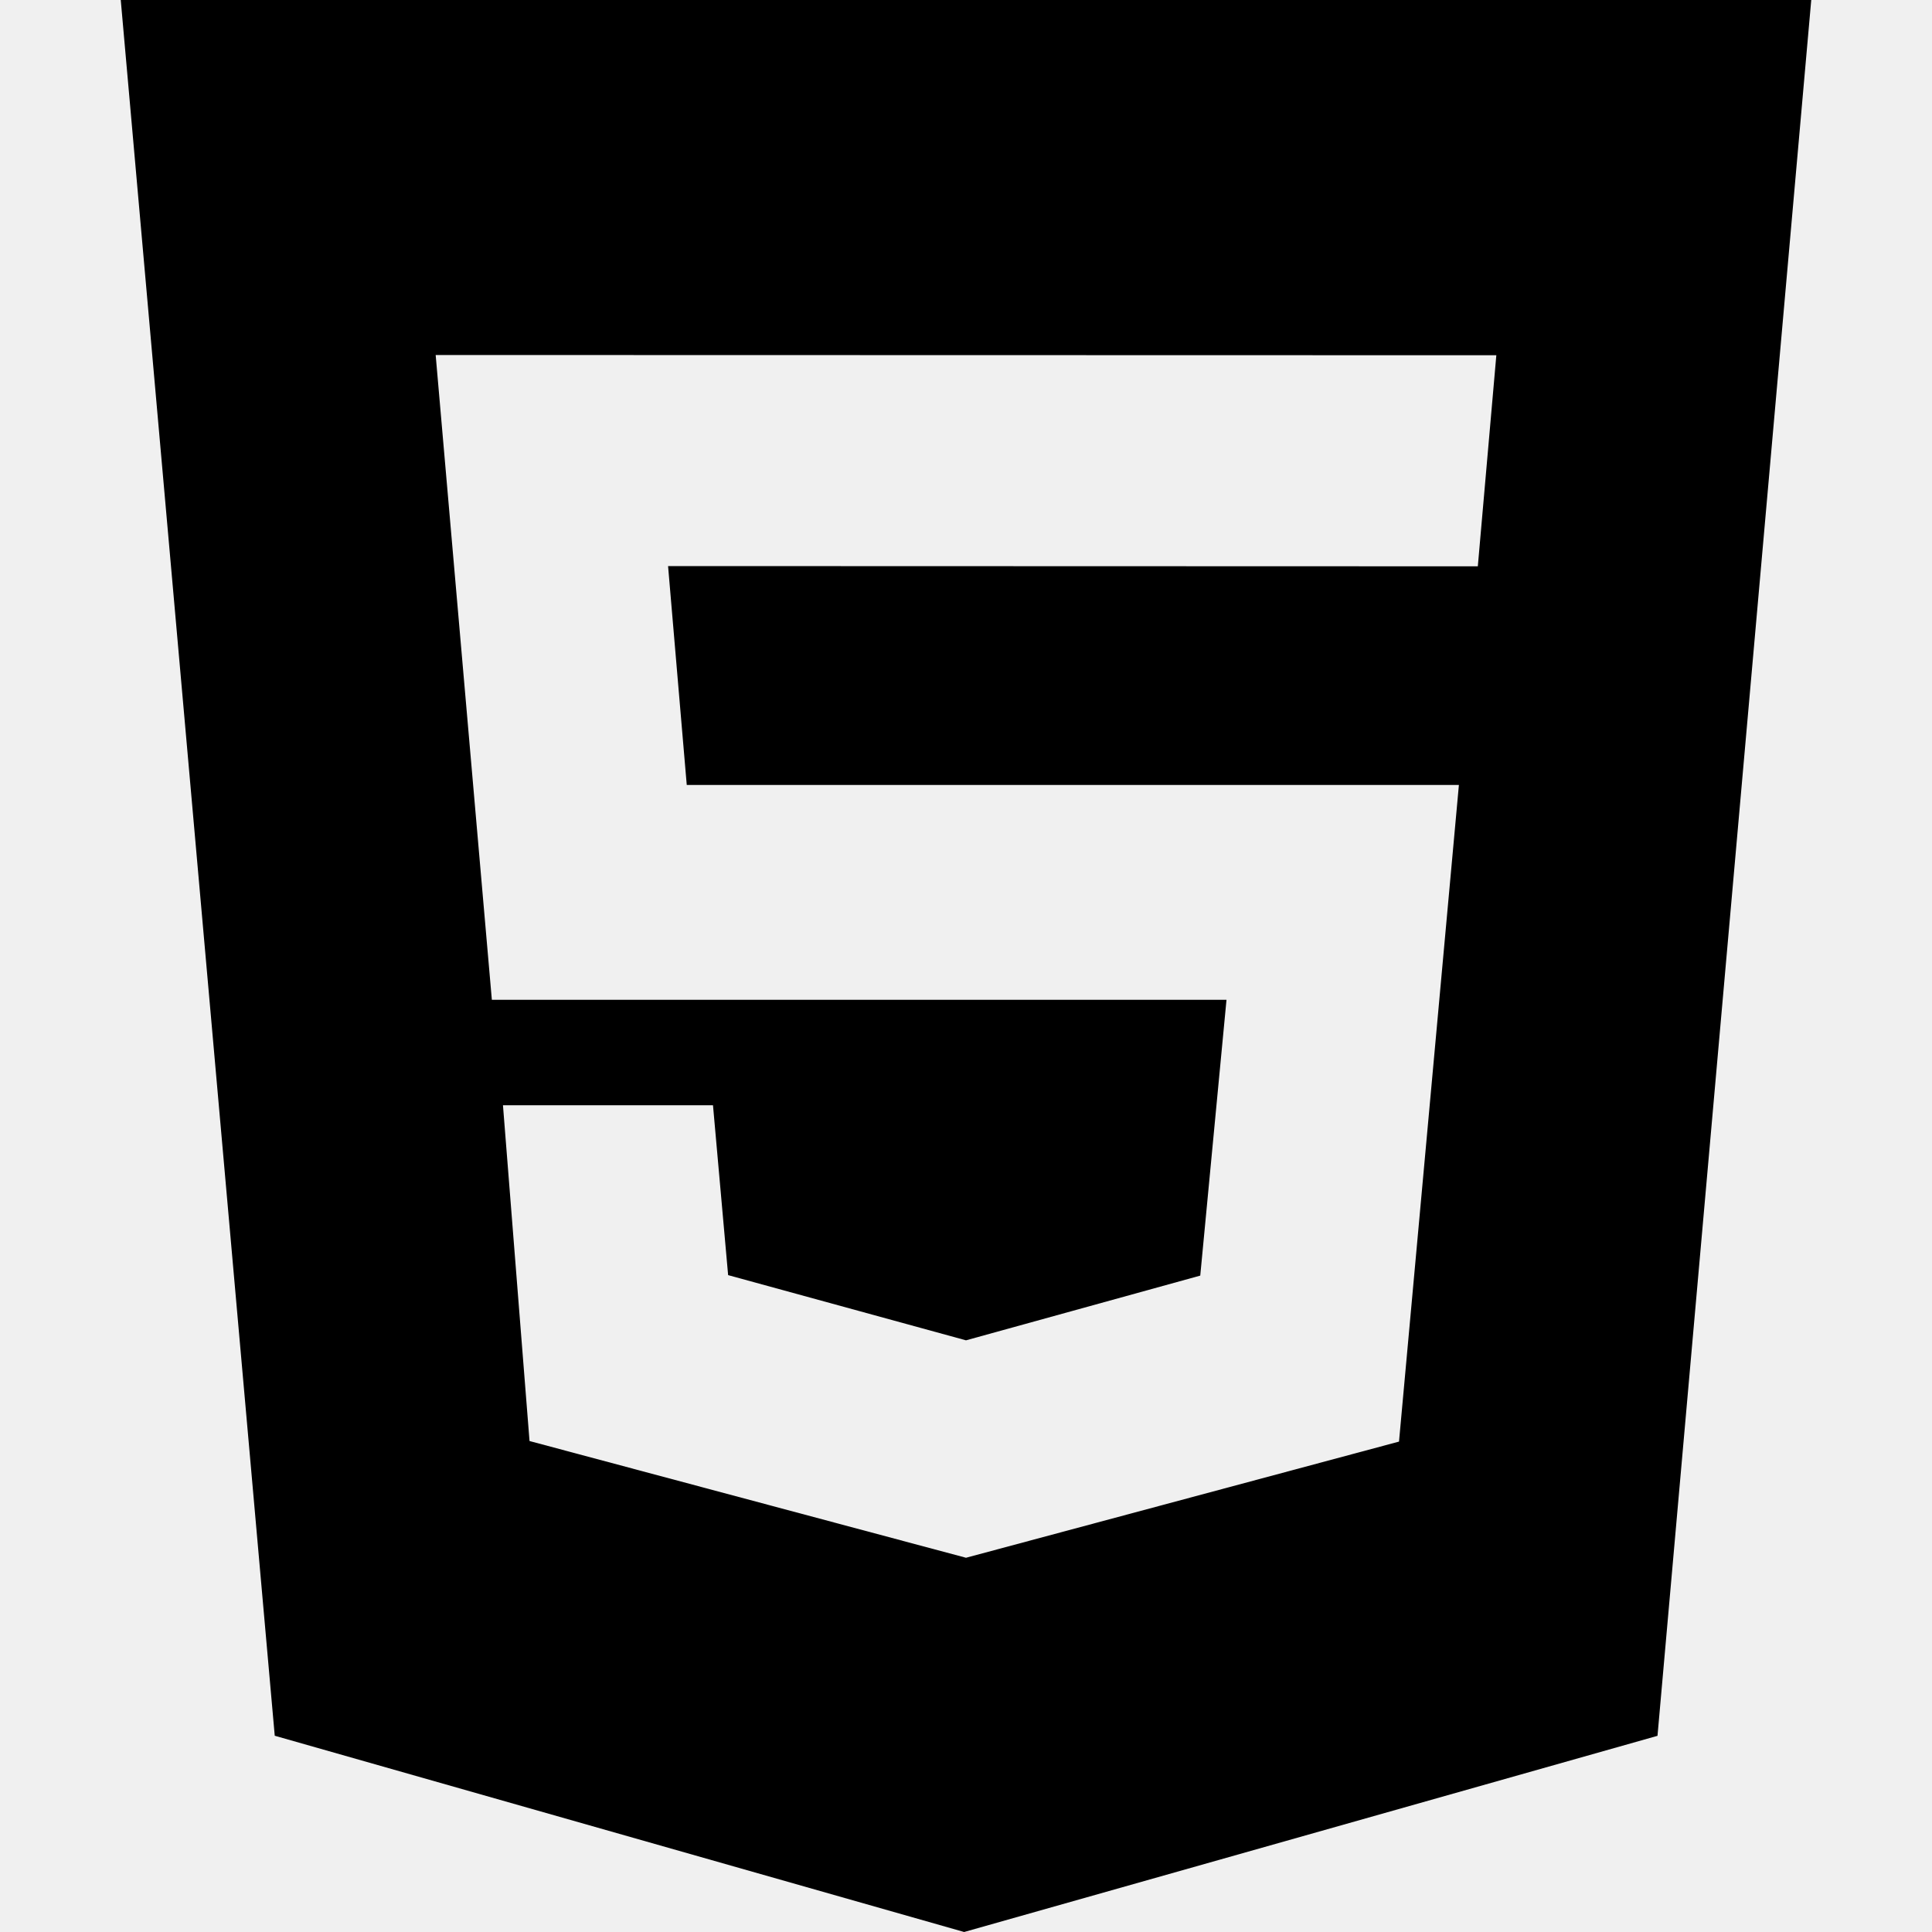
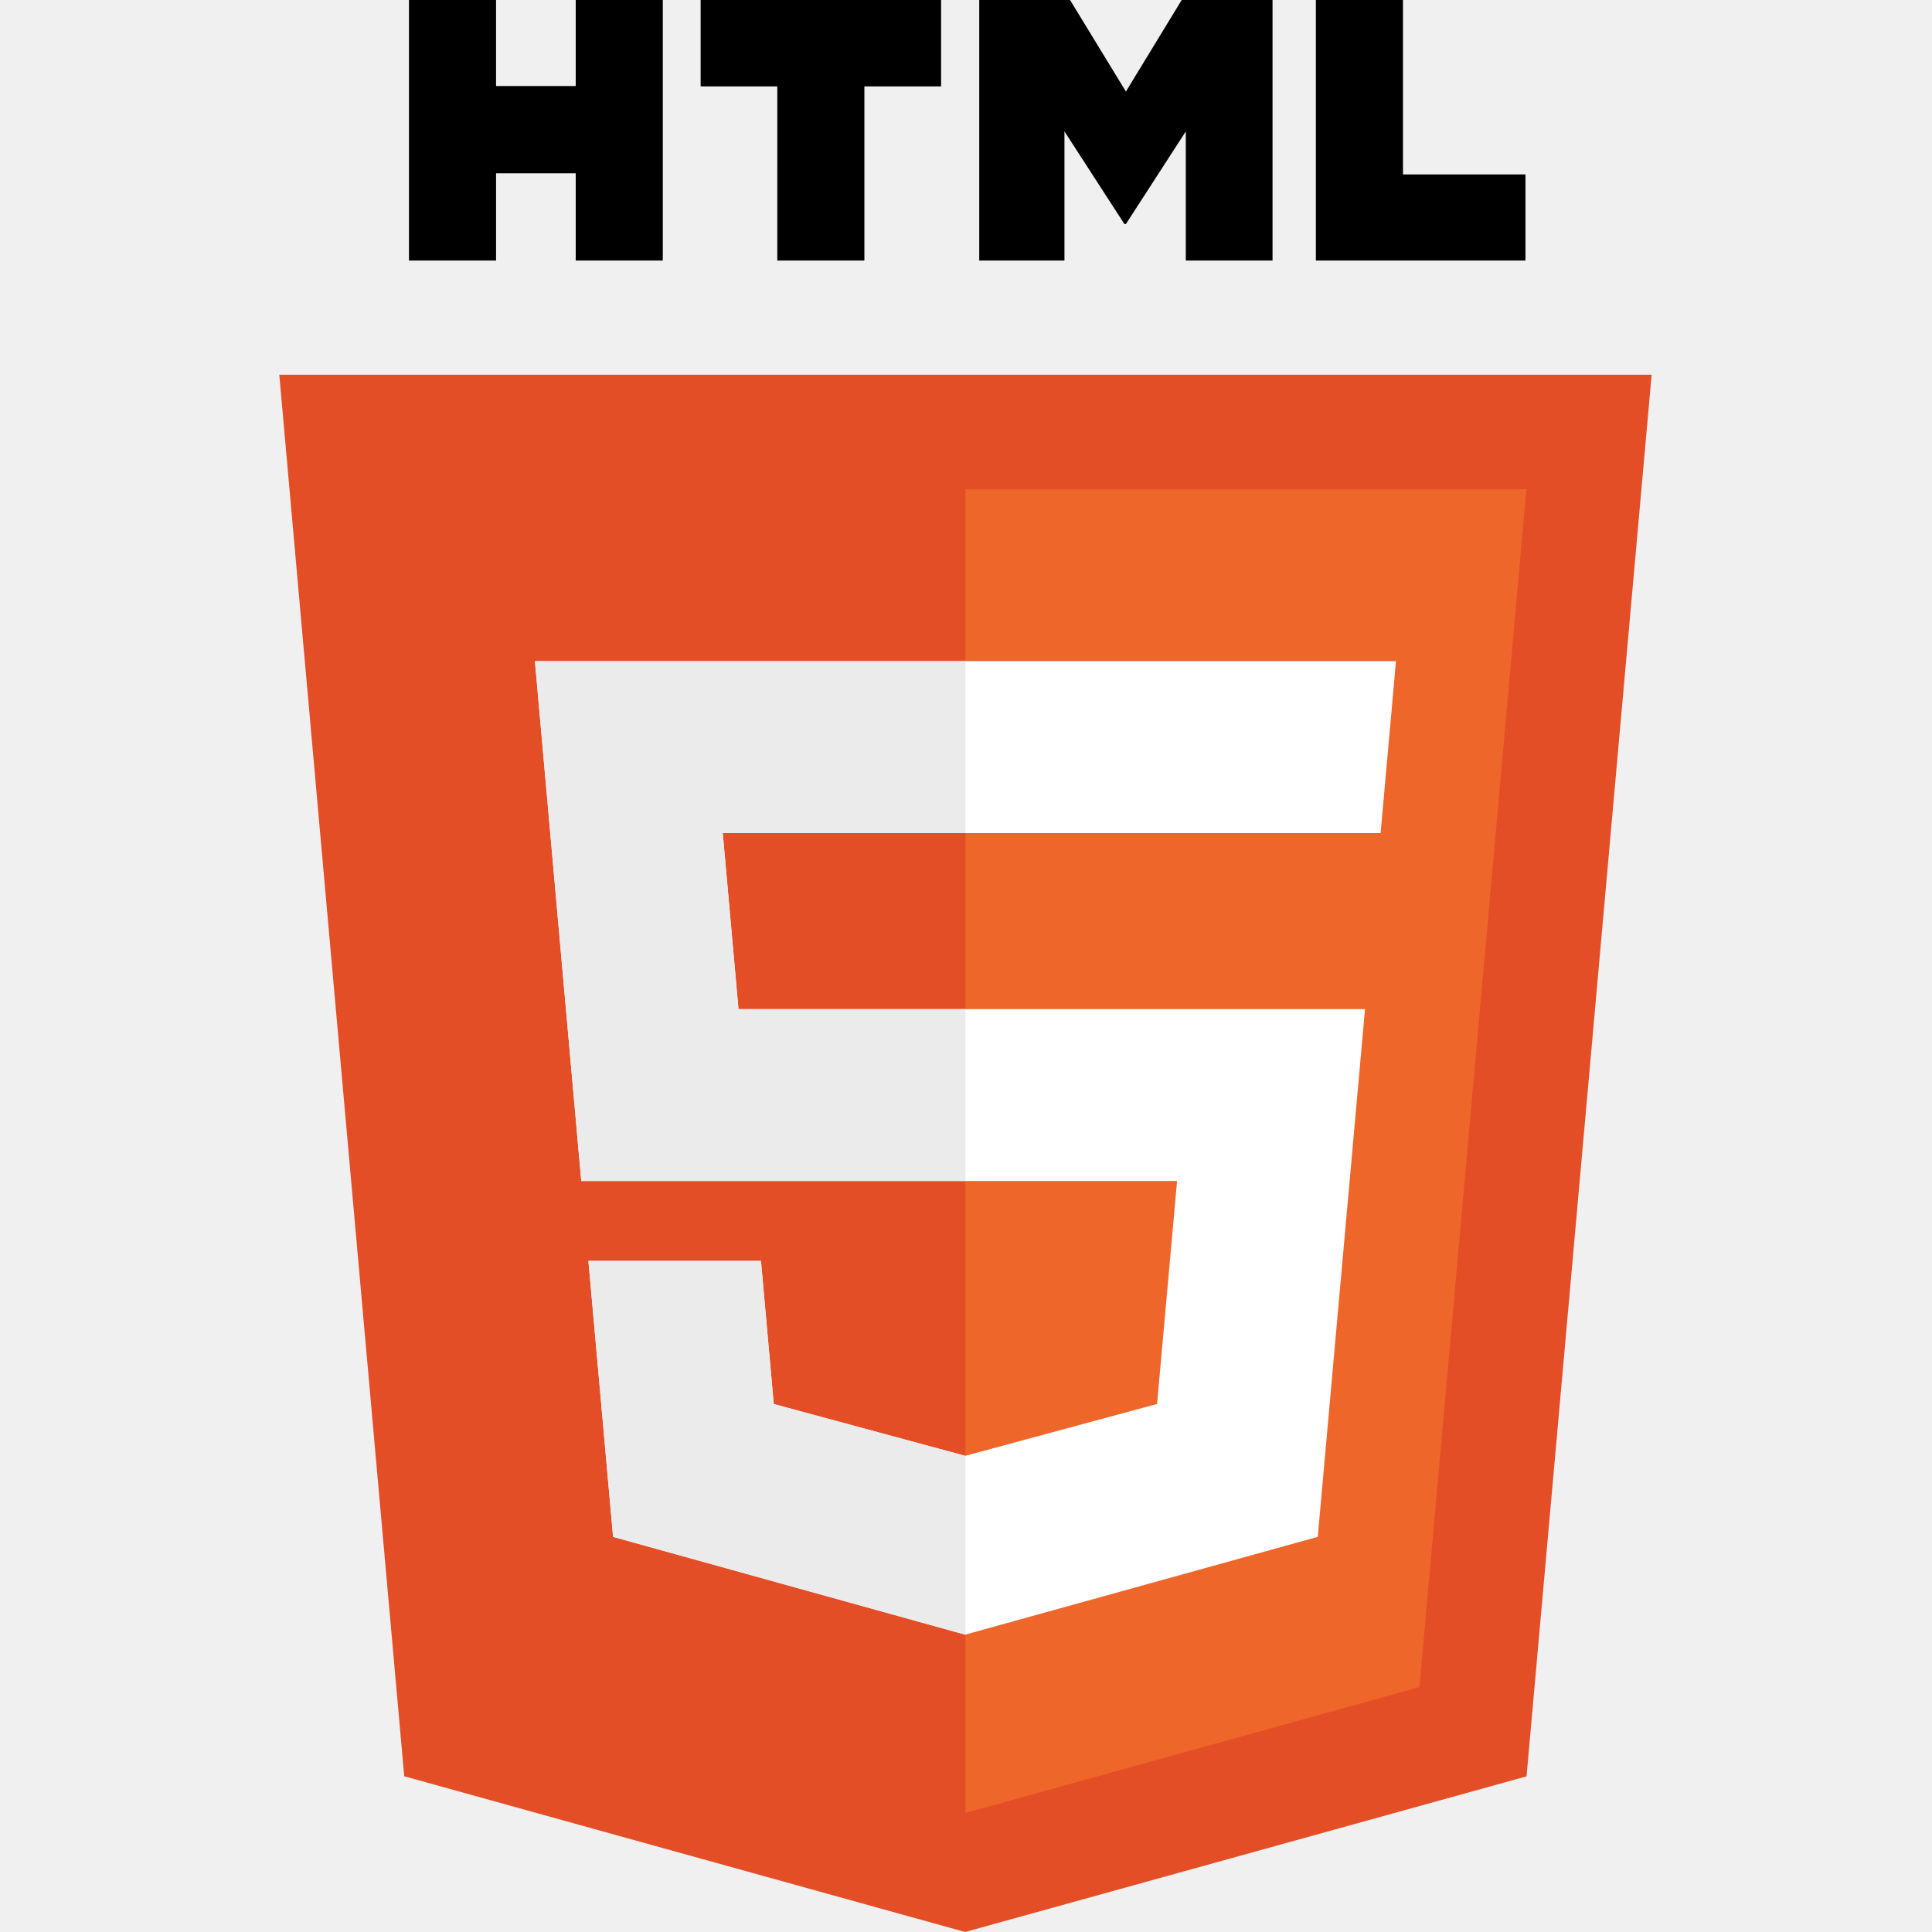
- <svg xmlns="http://www.w3.org/2000/svg" aria-labelledby="simpleicons-html5-icon" role="img" viewBox="0 0 24 24">
-   <path d="M1.5 0h21l-1.91 21.563L11.977 24l-8.564-2.438L1.5 0zm7.031 9.75l-.232-2.718 10.059.003.23-2.622L5.412 4.41l.698 8.01h9.126l-.326 3.426-2.91.804-2.955-.81-.188-2.11H6.248l.33 4.171L12 19.351l5.379-1.443.744-8.157H8.531z" />
+ <svg xmlns="http://www.w3.org/2000/svg" version="1.1" id="Layer_1" x="0px" y="0px" width="512px" height="512px" viewBox="0 0 512 512" enable-background="new 0 0 512 512" xml:space="preserve">
+   <g>
+     <g>
+       <g>
+         <path d="M108.382,0h23.077v22.8h21.11V0h23.078v69.044H152.57v-23.12h-21.11v23.12h-23.077L108.382,0L108.382,0z" />
+         <path d="M205.994,22.896h-20.316V0h63.72v22.896h-20.325v46.148h-23.078L205.994,22.896L205.994,22.896z" />
+         <path d="M259.511,0h24.063l14.802,24.26L313.163,0h24.072v69.044h-22.982V34.822l-15.877,24.549h-0.397l-15.888-24.549v34.222     h-22.58V0z" />
+         <path d="M348.72,0h23.084v46.222h32.453v22.822H348.72V0z" />
+       </g>
+     </g>
+   </g>
+   <g id="Guides_to_delete">
+     <g>
+       <polygon fill="#E34E26" points="107.125,470.727 74.012,99.297 437.703,99.297 404.549,470.755 255.769,512   " />
+       <polygon fill="#EF662A" points="255.857,129.657 255.857,480.449 376.164,447.101 404.51,129.657   " />
+       <polygon fill="#FFFFFF" points="141.761,175.217 154.041,312.978 311.936,312.978 306.637,372.066 255.799,385.811     205.057,372.085 201.664,334.146 155.937,334.146 162.476,407.282 255.787,433.199 349.219,407.282 361.744,267.429     195.706,267.429 191.538,220.777 365.732,220.777 365.873,220.777 369.953,175.217   " />
+       <g>
+         <polygon fill="#EBEBEB" points="255.857,175.217 141.761,175.217 154.041,312.978 255.857,312.978 255.857,267.429      195.706,267.429 191.538,220.777 255.857,220.777    " />
+         <polygon fill="#EBEBEB" points="255.857,385.791 255.799,385.811 205.057,372.085 201.664,334.146 155.937,334.146      162.476,407.282 255.787,433.199 255.857,433.179    " />
+       </g>
+     </g>
+   </g>
</svg>
